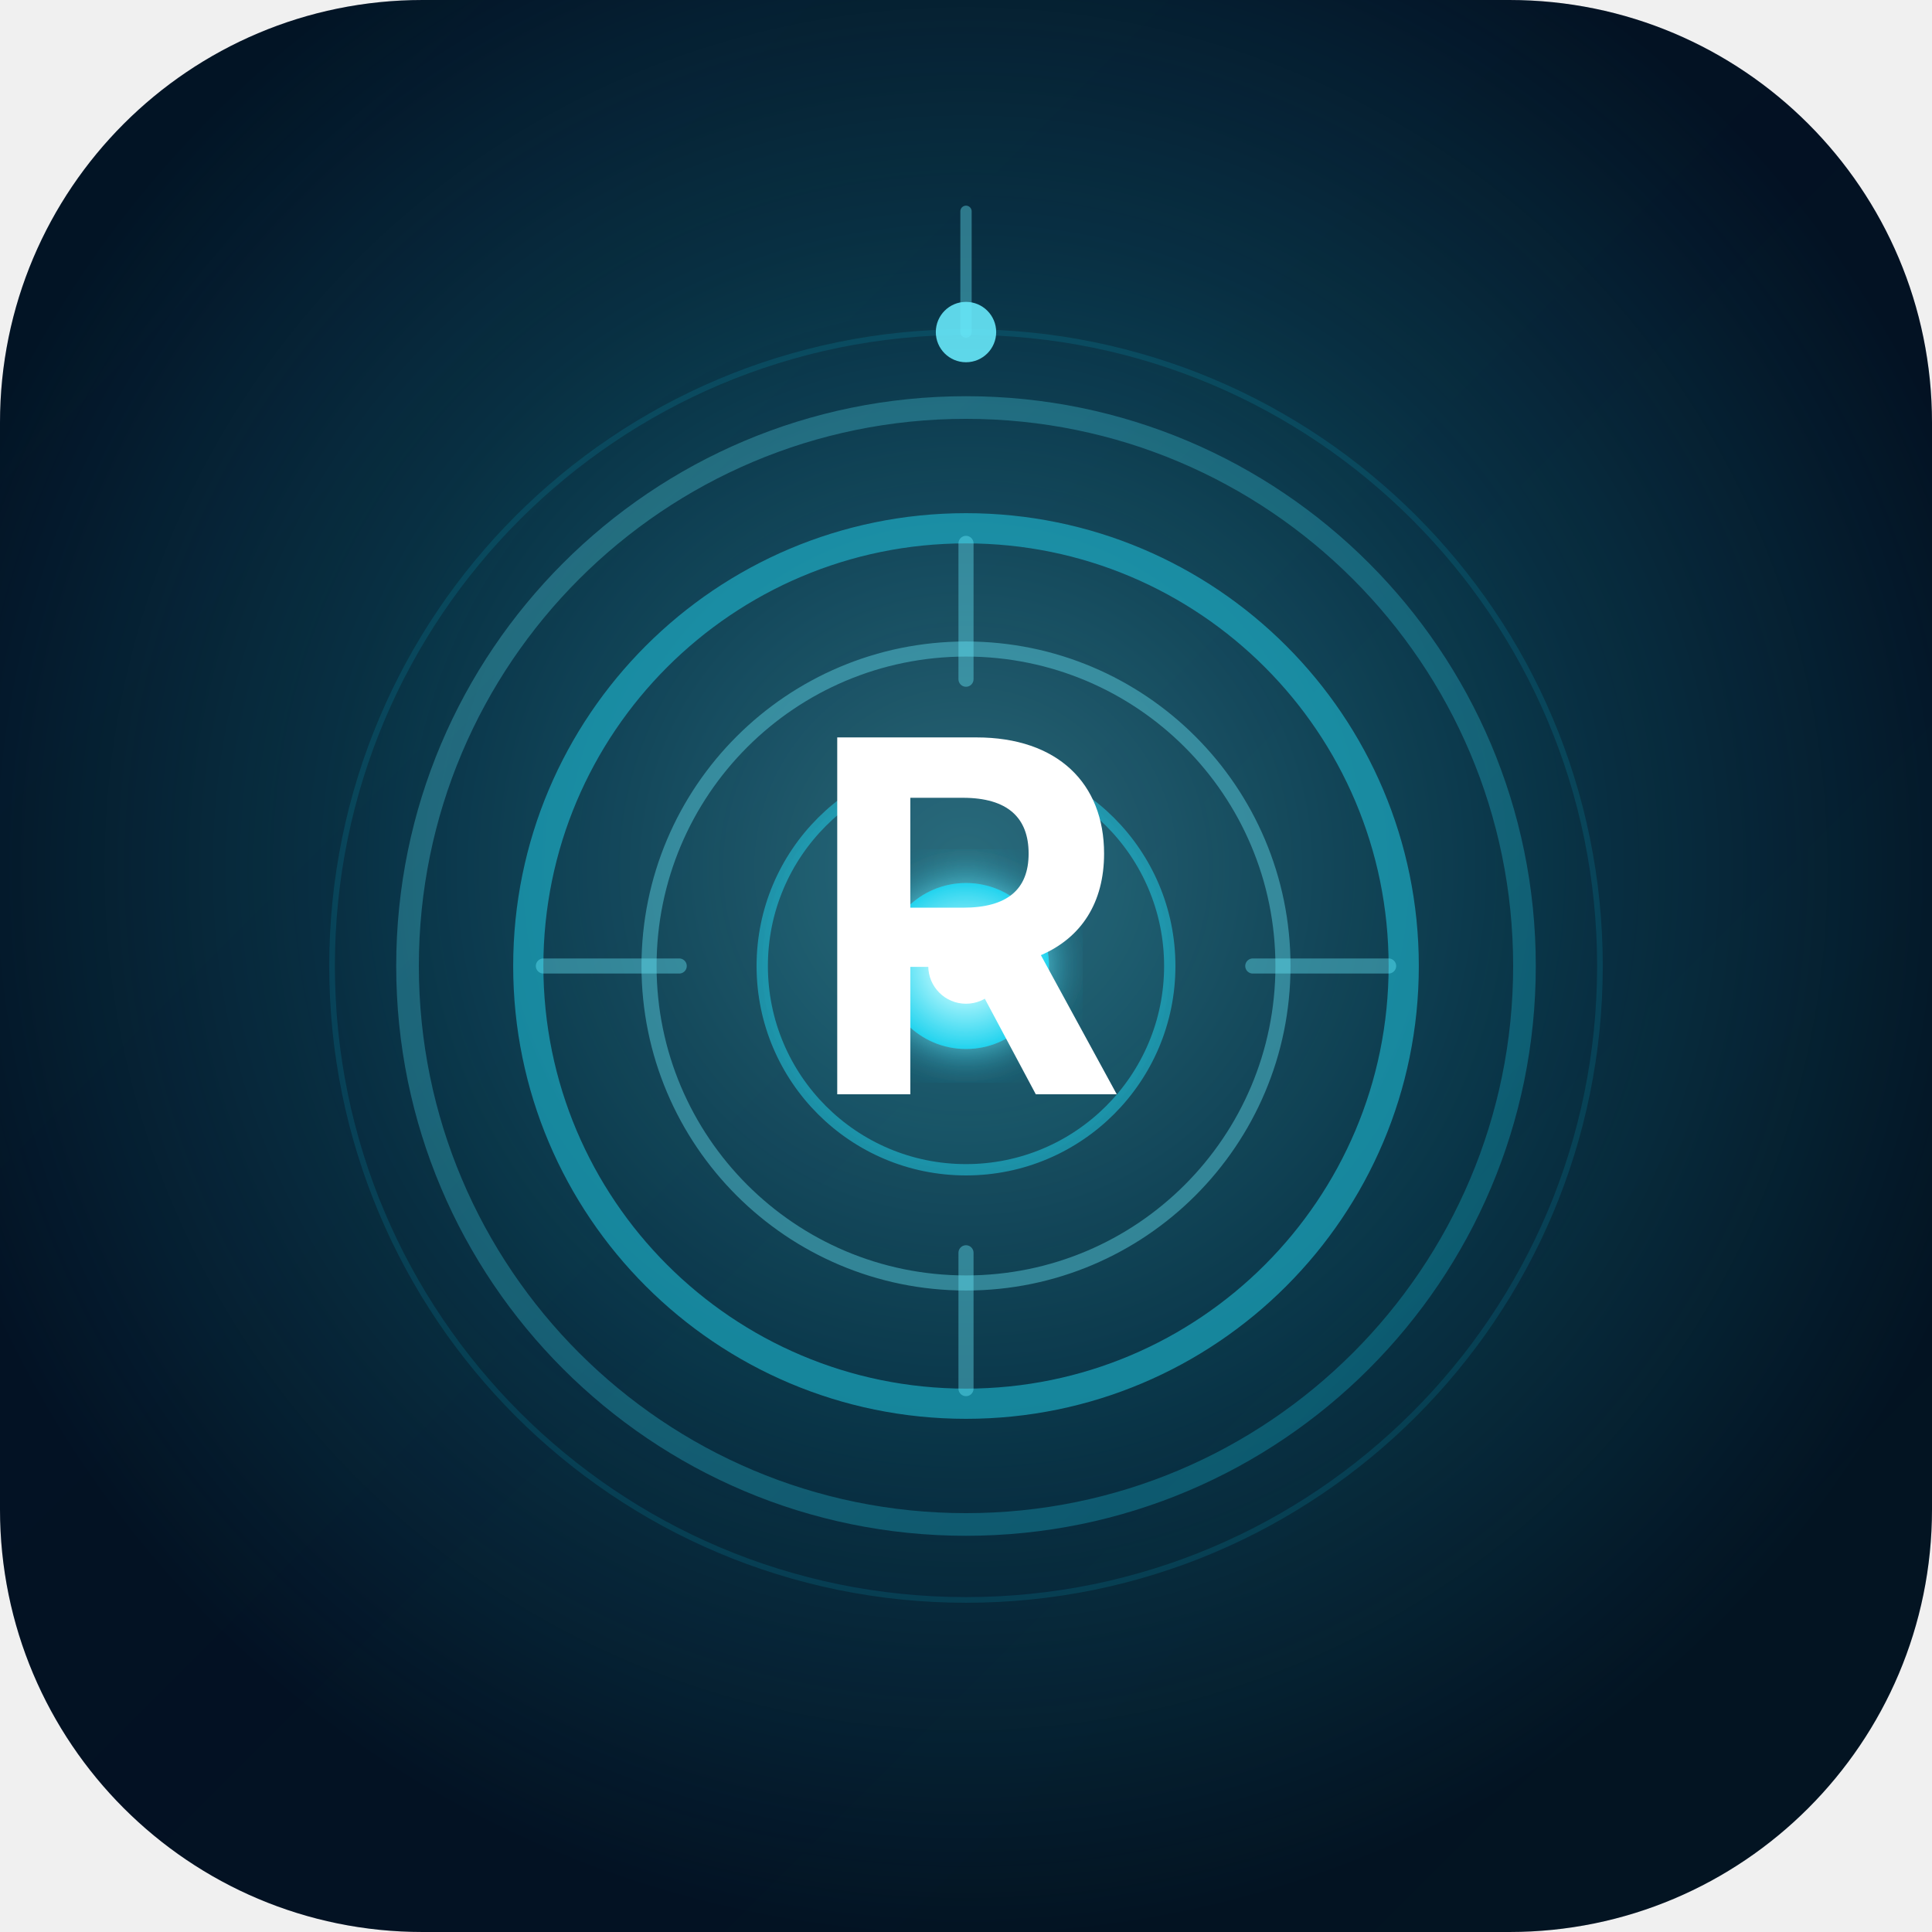
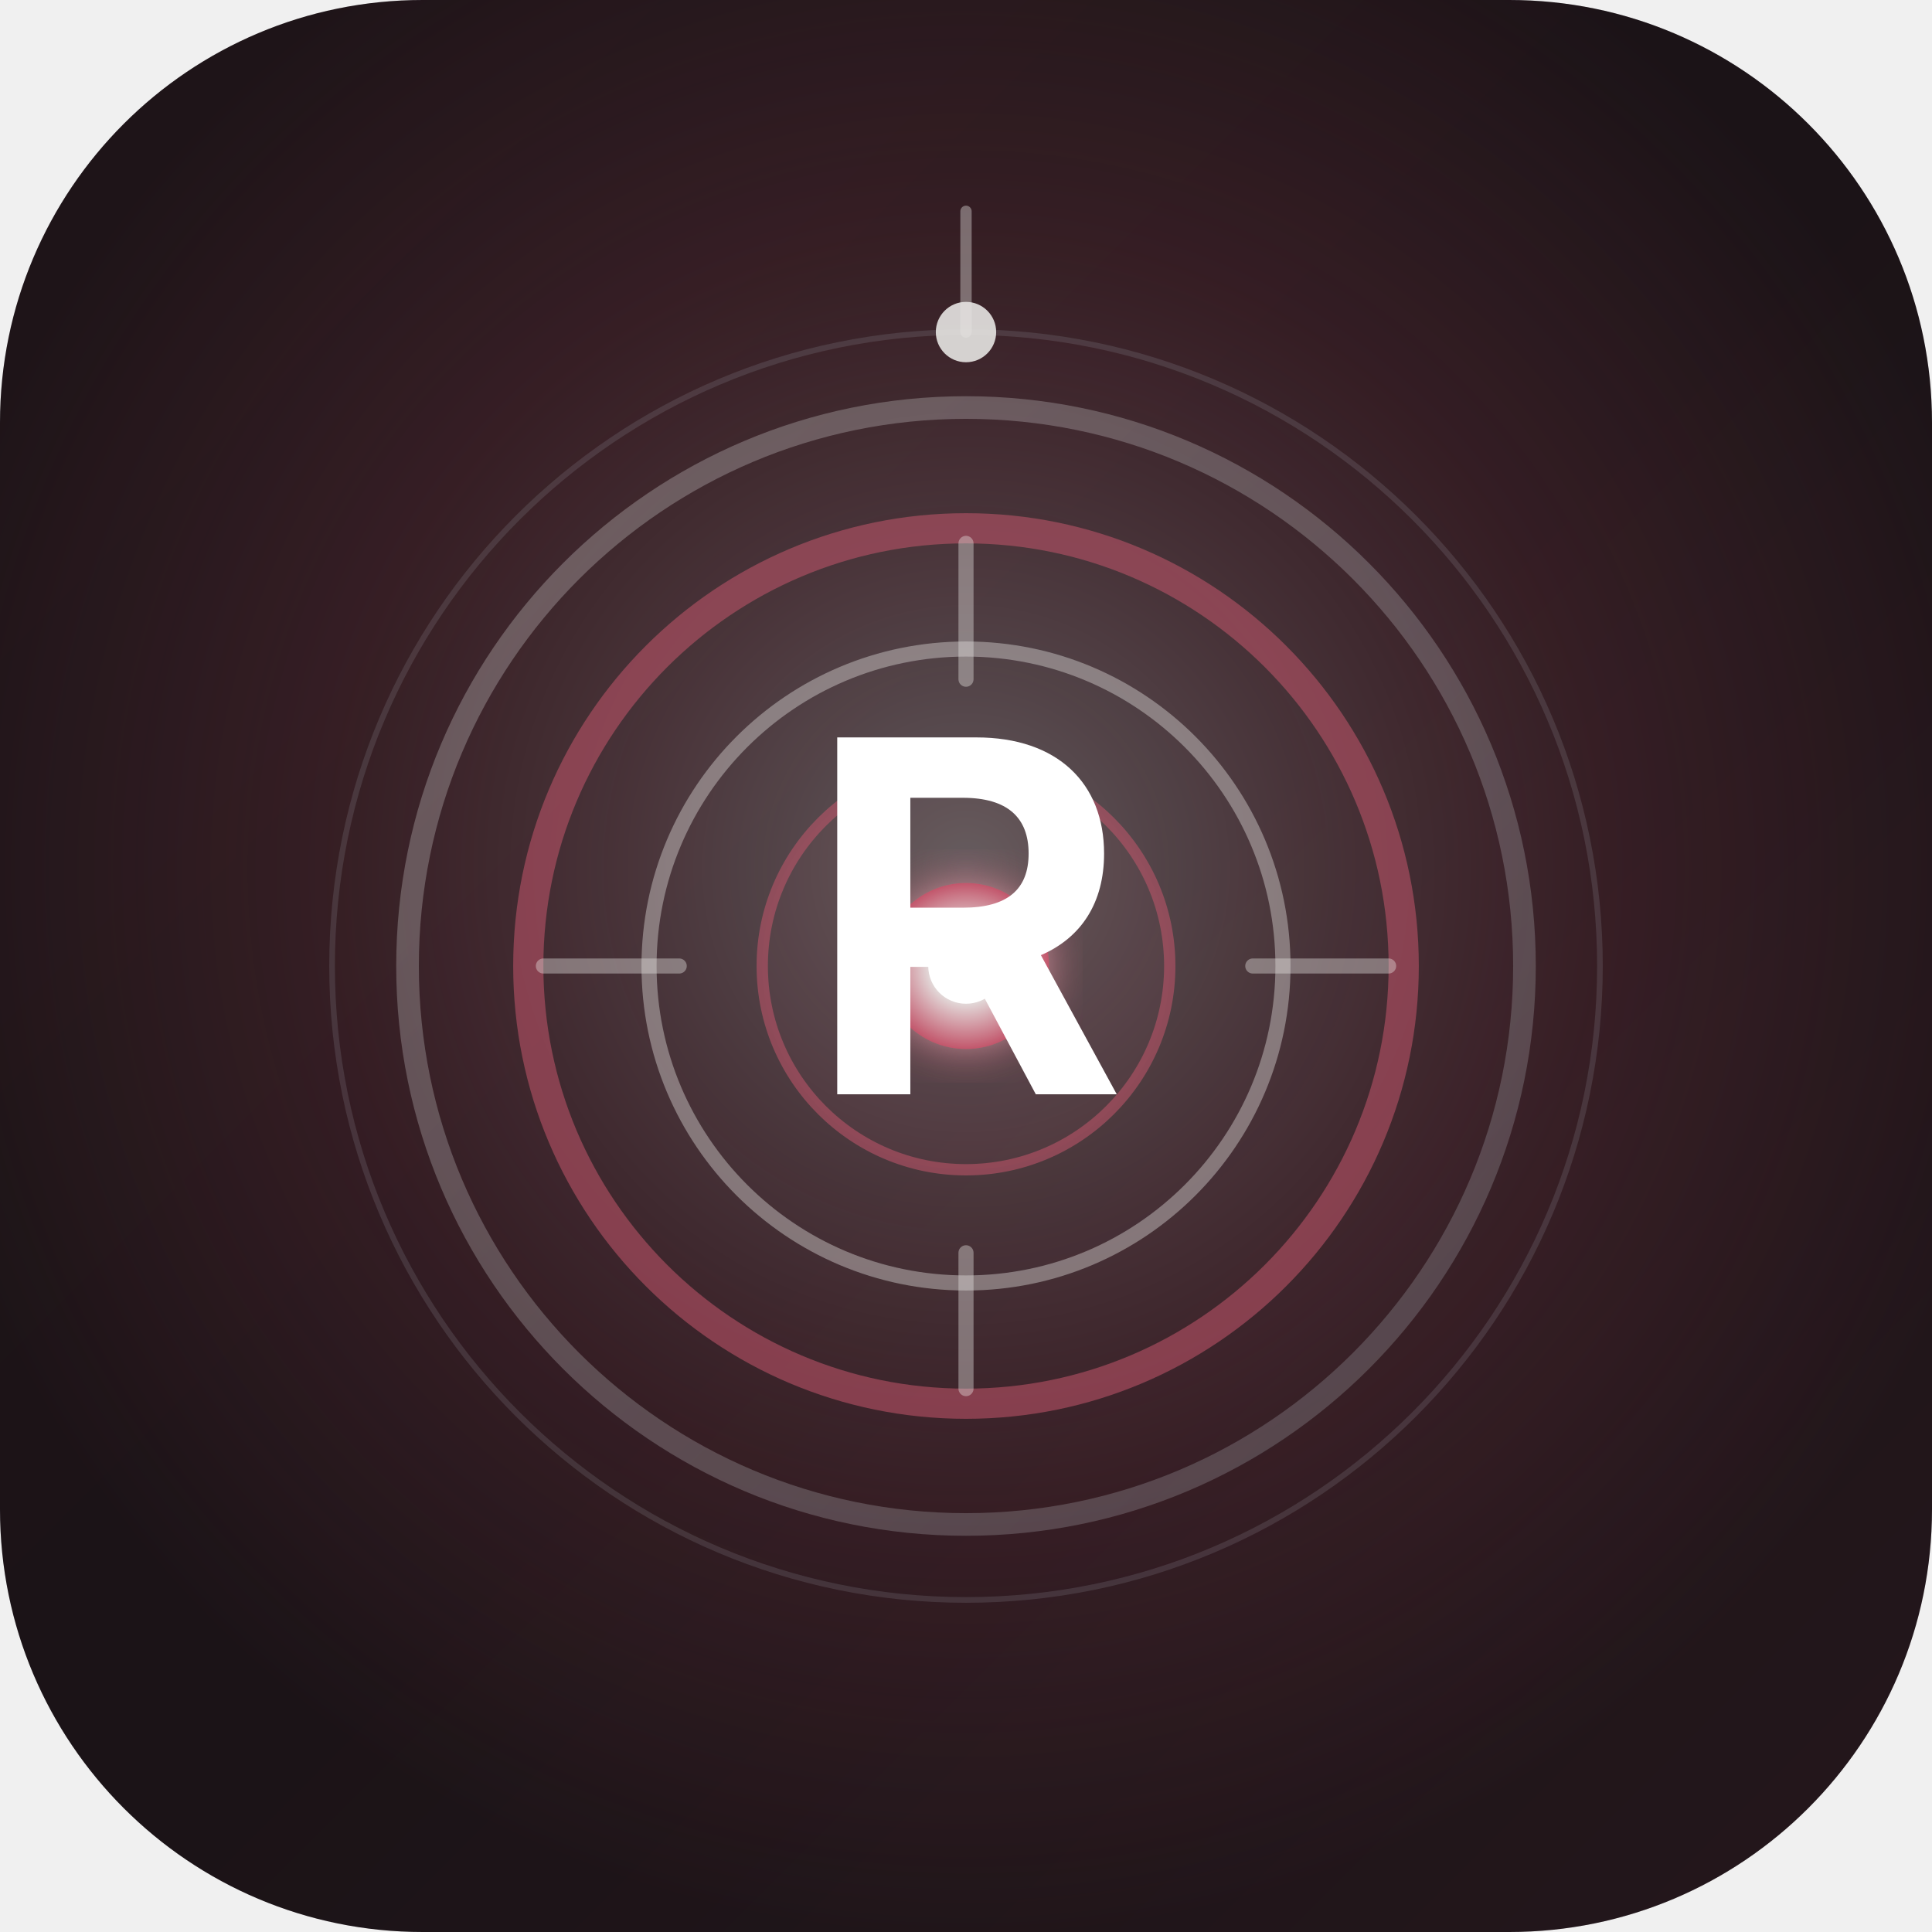
<svg xmlns="http://www.w3.org/2000/svg" viewBox="0 0 512 512">
  <defs>
    <linearGradient id="bg-grad" x1="0" y1="0" x2="1" y2="1">
-       <stop offset="0%" stop-color="#06b6d4" />
-       <stop offset="50%" stop-color="#0891b2" />
-       <stop offset="100%" stop-color="#14b8a6" />
+       <stop offset="0%" stop-color="#6e1e2e" />
+       <stop offset="50%" stop-color="#4a1220" />
+       <stop offset="100%" stop-color="#9a3149" />
    </linearGradient>
    <radialGradient id="glow-center" cx="50%" cy="45%" r="55%">
-       <stop offset="0%" stop-color="#67e8f9" stop-opacity="0.4" />
-       <stop offset="60%" stop-color="#22d3ee" stop-opacity="0.15" />
-       <stop offset="100%" stop-color="#22d3ee" stop-opacity="0" />
+       <stop offset="0%" stop-color="#e5e4e2" stop-opacity="0.35" />
+       <stop offset="60%" stop-color="#c2566b" stop-opacity="0.15" />
+       <stop offset="100%" stop-color="#c2566b" stop-opacity="0" />
    </radialGradient>
    <linearGradient id="ring-grad" x1="0%" y1="0%" x2="100%" y2="100%">
-       <stop offset="0%" stop-color="#67e8f9" />
-       <stop offset="100%" stop-color="#06b6d4" />
+       <stop offset="0%" stop-color="#e5e4e2" />
+       <stop offset="100%" stop-color="#9698a0" />
    </linearGradient>
    <radialGradient id="core-glow" cx="50%" cy="50%" r="50%">
      <stop offset="0%" stop-color="#ffffff" />
-       <stop offset="40%" stop-color="#a5f3fc" />
-       <stop offset="100%" stop-color="#22d3ee" />
+       <stop offset="40%" stop-color="#e5e4e2" />
+       <stop offset="100%" stop-color="#c2566b" />
    </radialGradient>
    <filter id="soft-glow" x="-20%" y="-20%" width="140%" height="140%">
      <feGaussianBlur stdDeviation="6" result="blur" />
      <feMerge>
        <feMergeNode in="blur" />
        <feMergeNode in="SourceGraphic" />
      </feMerge>
    </filter>
  </defs>
-   <rect width="512" height="512" rx="112" fill="#020617" />
-   <rect width="512" height="512" rx="112" fill="url(#bg-grad)" opacity="0.08" />
+   <rect width="512" height="512" rx="112" fill="#141316" />
+   <rect width="512" height="512" rx="112" fill="url(#bg-grad)" opacity="0.12" />
  <rect width="512" height="512" rx="112" fill="url(#glow-center)" />
-   <circle cx="256" cy="256" r="168" fill="none" stroke="#06b6d4" stroke-width="1.5" opacity="0.15" />
+   <circle cx="256" cy="256" r="168" fill="none" stroke="#9698a0" stroke-width="1.5" opacity="0.2" />
  <circle cx="256" cy="256" r="148" fill="none" stroke="url(#ring-grad)" stroke-width="6" opacity="0.3" />
-   <circle cx="256" cy="256" r="116" fill="none" stroke="#22d3ee" stroke-width="8" opacity="0.5" />
-   <circle cx="256" cy="256" r="84" fill="none" stroke="#67e8f9" stroke-width="4" opacity="0.4" />
-   <circle cx="256" cy="256" r="54" fill="#22d3ee" fill-opacity="0.04" />
-   <circle cx="256" cy="256" r="54" fill="none" stroke="#22d3ee" stroke-width="3" opacity="0.5" />
-   <path d="M256 180v-36M256 368v-36M180 256h-36M368 256h-36" stroke="#67e8f9" stroke-width="4" stroke-linecap="round" opacity="0.4" />
+   <circle cx="256" cy="256" r="116" fill="none" stroke="#c2566b" stroke-width="8" opacity="0.55" />
+   <circle cx="256" cy="256" r="84" fill="none" stroke="#e5e4e2" stroke-width="4" opacity="0.4" />
+   <circle cx="256" cy="256" r="54" fill="#c2566b" fill-opacity="0.05" />
+   <circle cx="256" cy="256" r="54" fill="none" stroke="#c2566b" stroke-width="3" opacity="0.55" />
+   <path d="M256 180v-36M256 368v-36M180 256h-36M368 256h-36" stroke="#e5e4e2" stroke-width="4" stroke-linecap="round" opacity="0.4" />
  <g filter="url(#soft-glow)">
    <circle cx="256" cy="256" r="22" fill="url(#core-glow)" />
    <circle cx="256" cy="256" r="10" fill="#ffffff" />
  </g>
-   <circle cx="256" cy="88" r="8" fill="#67e8f9" opacity="0.9" />
-   <path d="M256 88v-32" stroke="#67e8f9" stroke-width="3" stroke-linecap="round" opacity="0.4" />
+   <circle cx="256" cy="88" r="8" fill="#e5e4e2" opacity="0.9" />
+   <path d="M256 88v-32" stroke="#e5e4e2" stroke-width="3" stroke-linecap="round" opacity="0.4" />
  <text x="256" y="290" text-anchor="middle" font-family="system-ui, -apple-system, sans-serif" font-size="130" font-weight="700" fill="#ffffff" letter-spacing="-2">R</text>
</svg>
